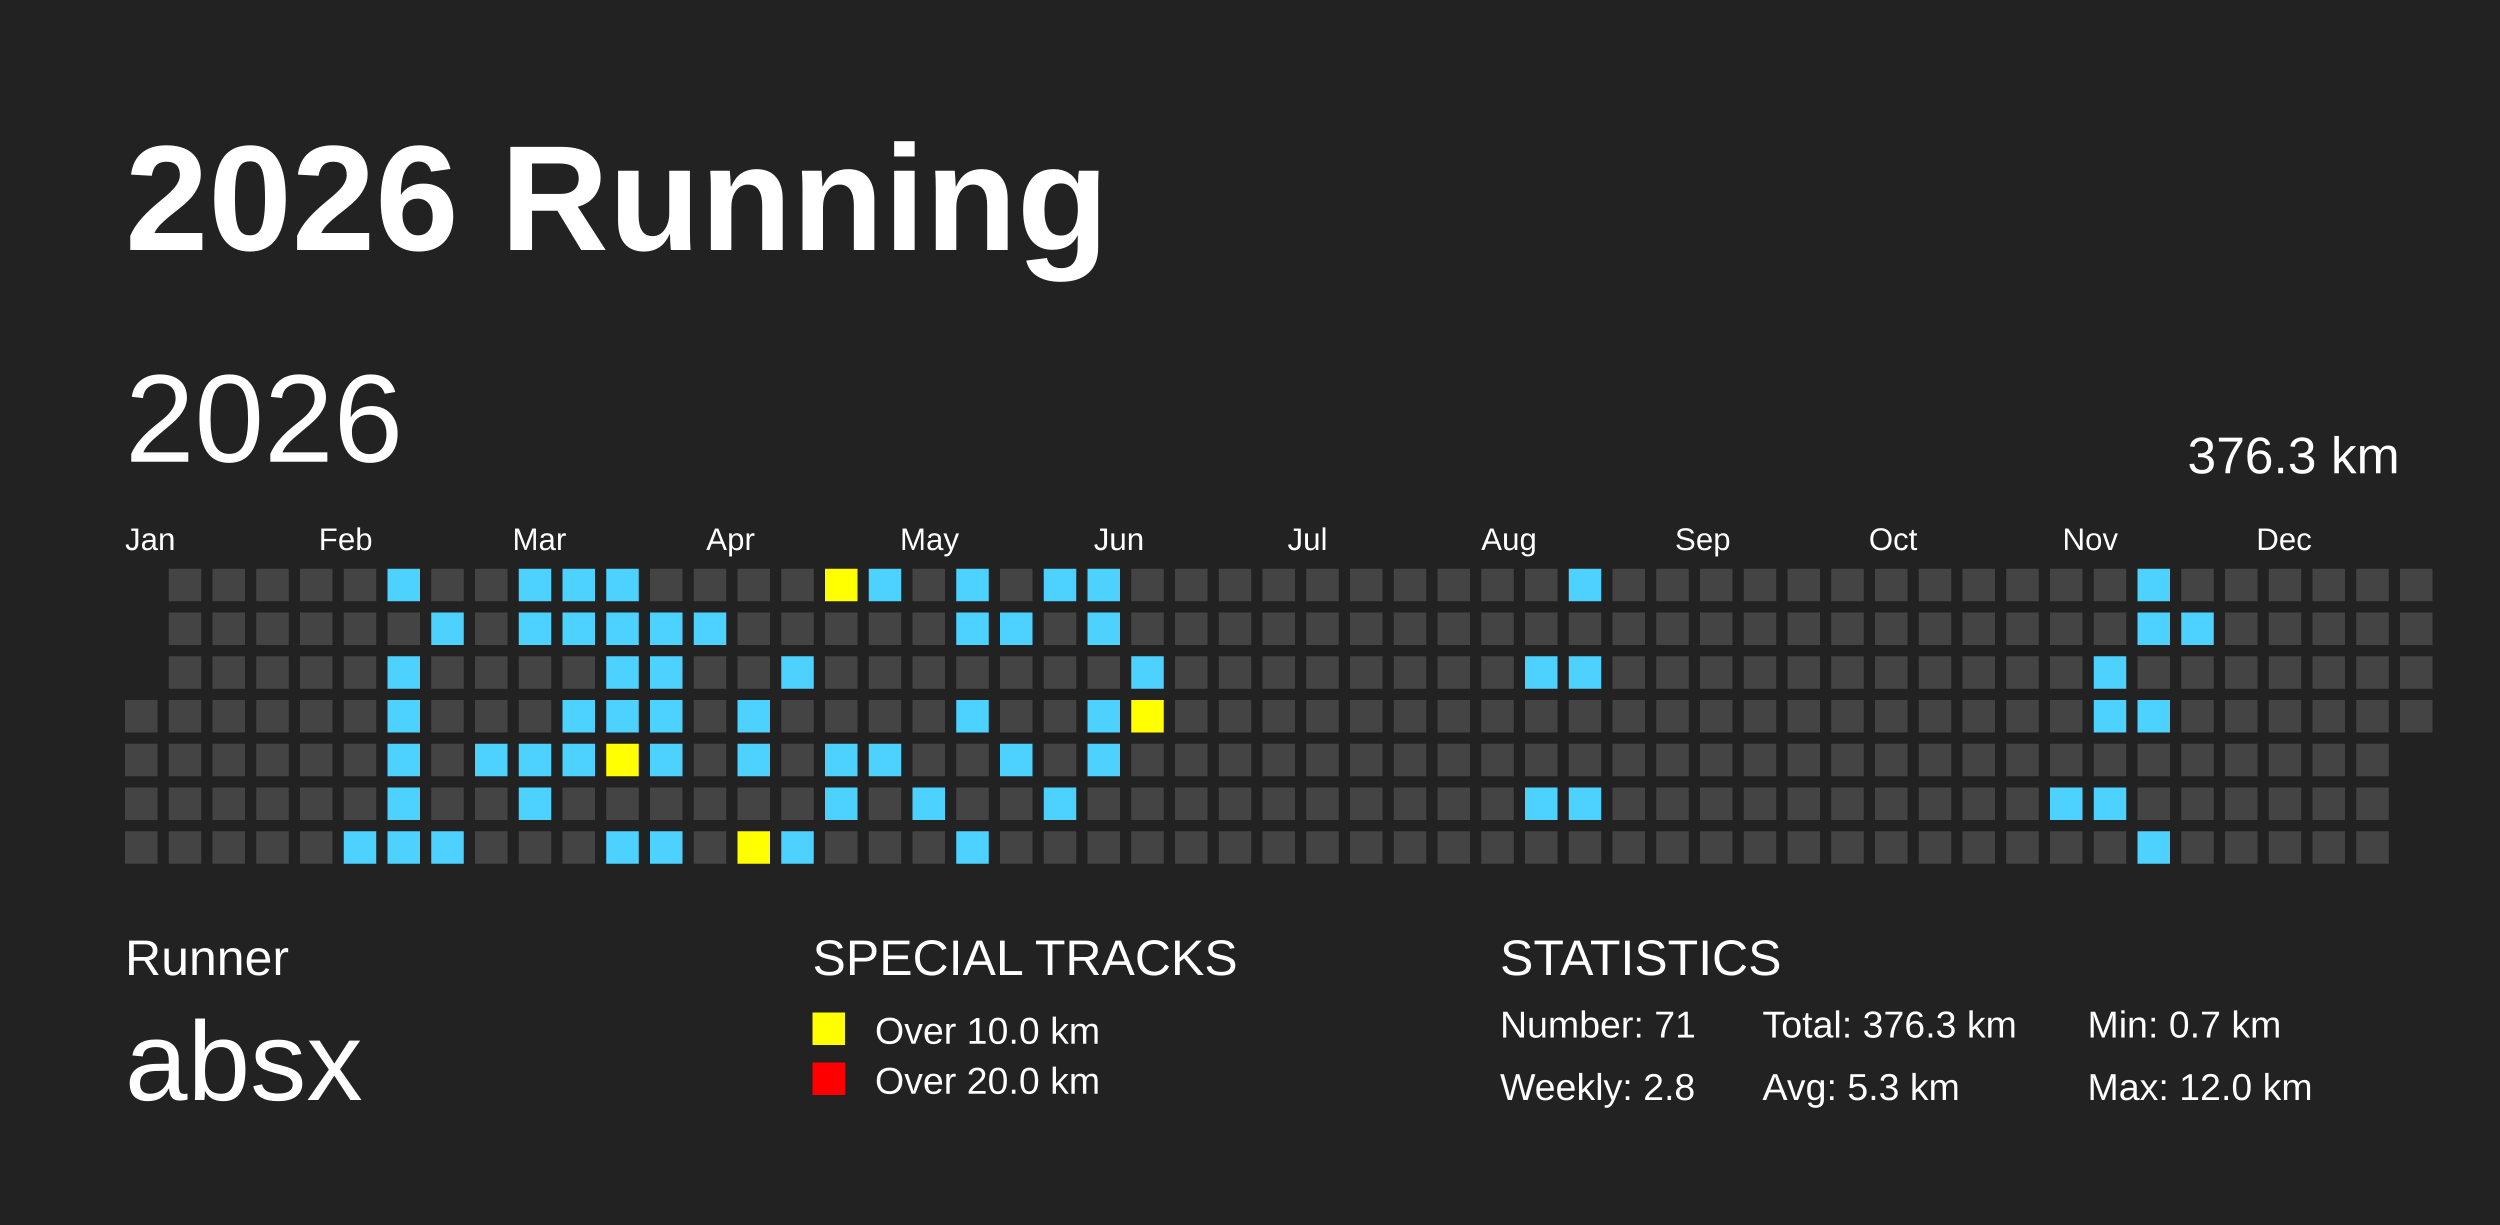
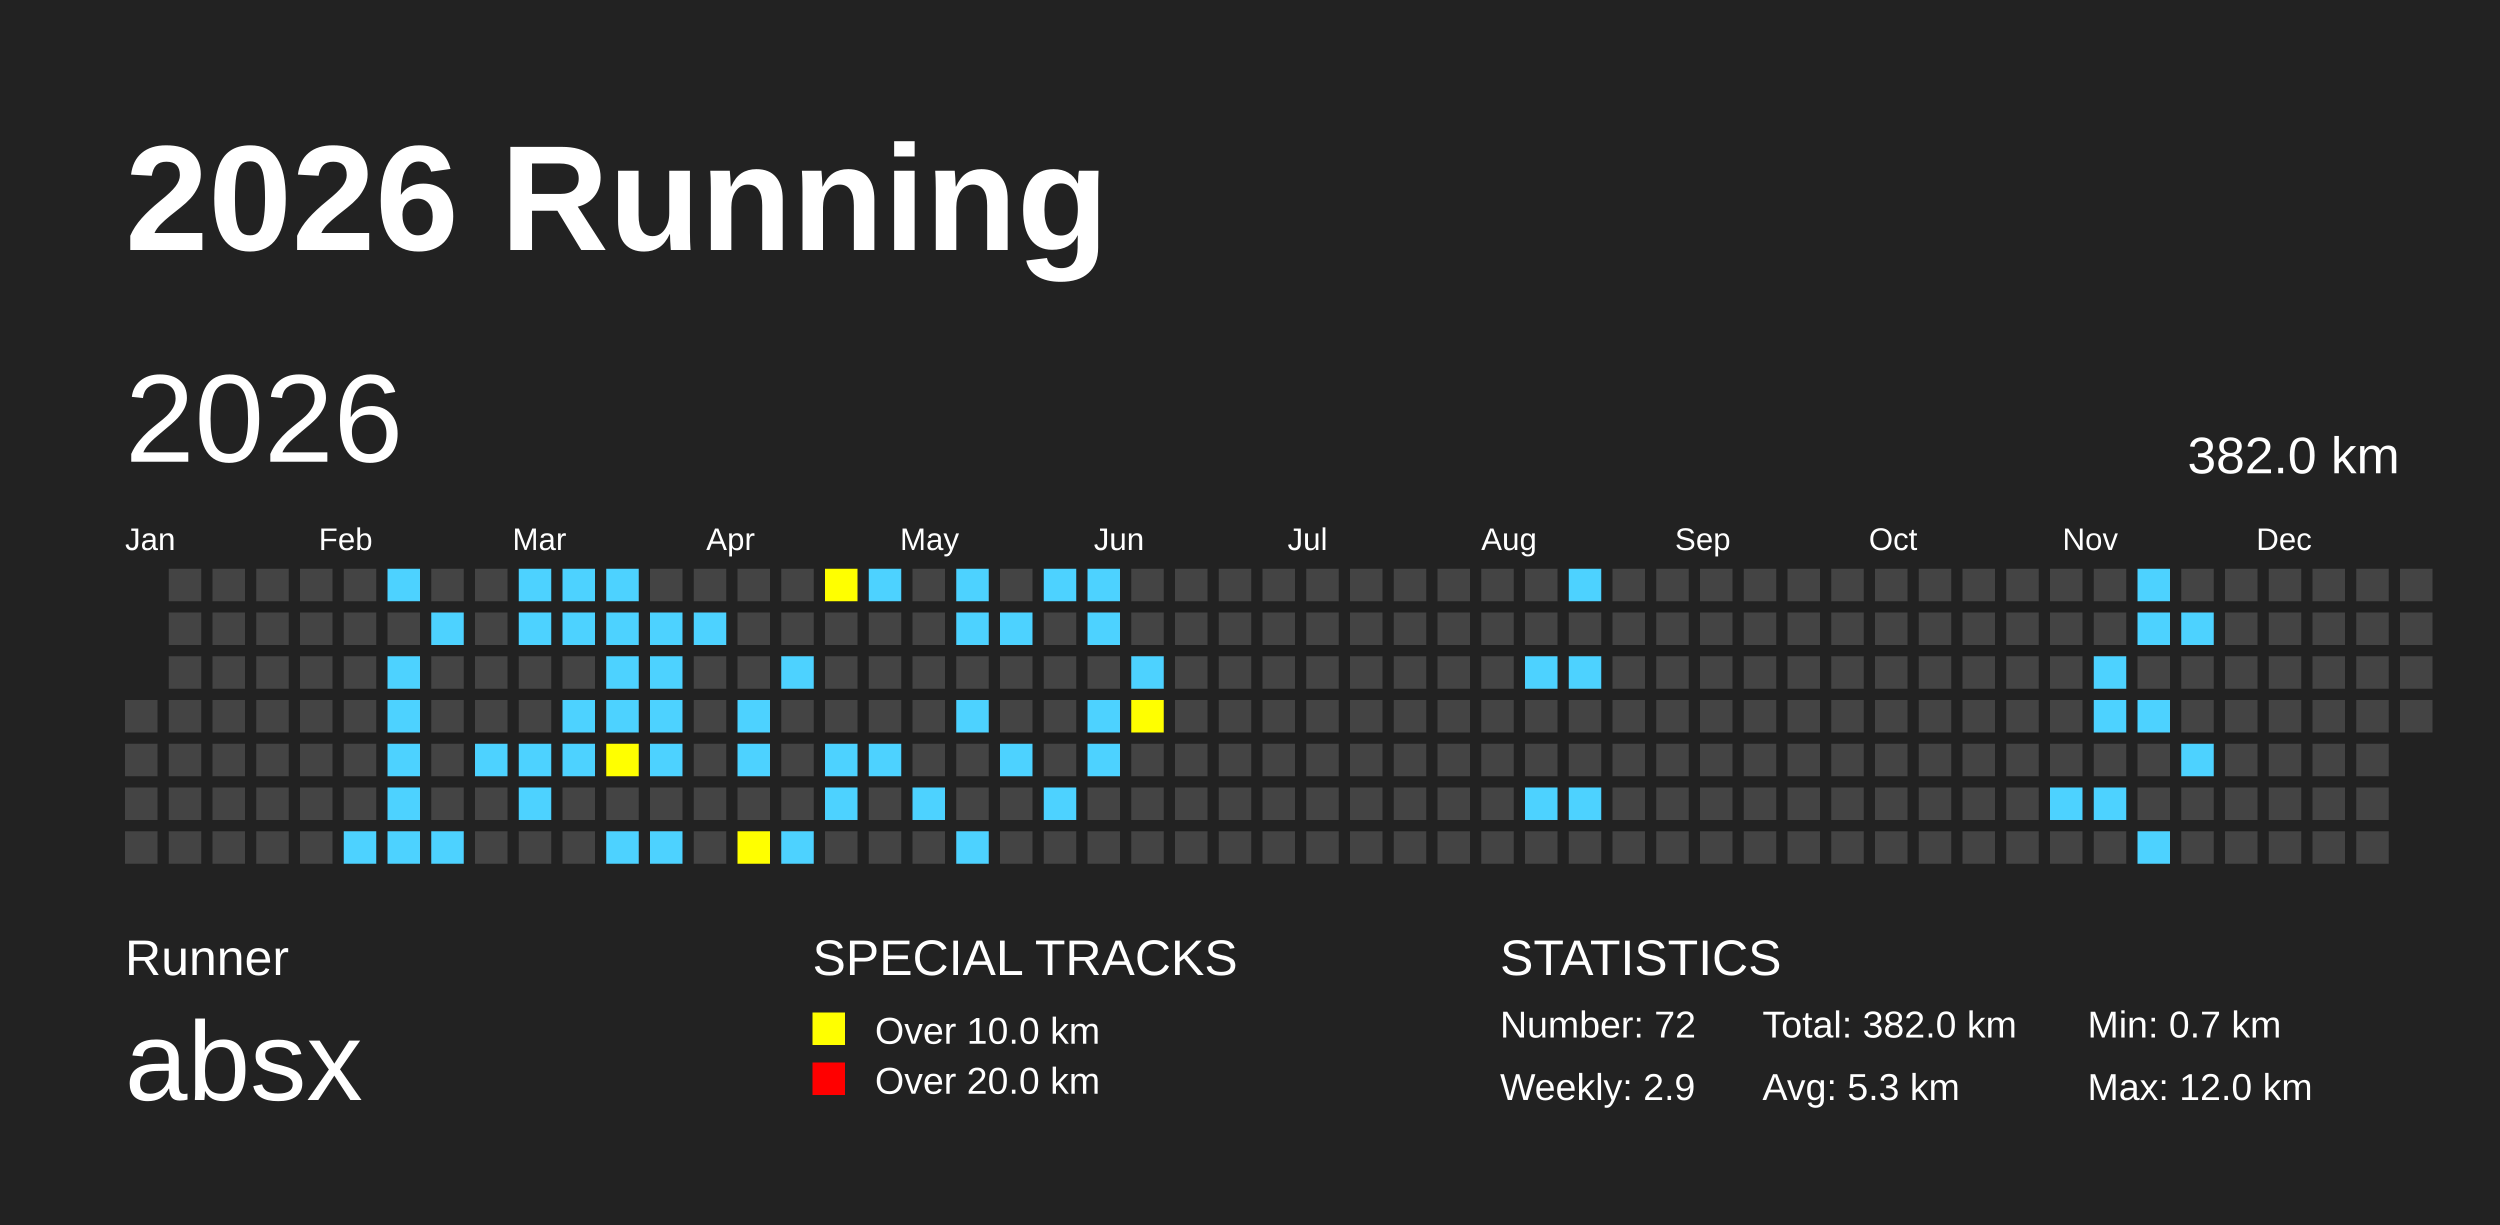
<svg xmlns="http://www.w3.org/2000/svg" baseProfile="full" height="98mm" version="1.1" viewBox="0,0,200,98" width="200mm">
  <defs />
  <rect fill="#222222" height="98" width="200" x="0" y="0" />
  <text fill="#FFFFFF" style="font-size:12px; font-family:Arial; font-weight:bold;" x="10" y="20">2026 Running</text>
  <text fill="#FFFFFF" style="font-size:4px; font-family:Arial" x="10" y="78">Runner</text>
  <text fill="#FFFFFF" style="font-size:9px; font-family:Arial" x="10" y="88">absx</text>
  <text fill="#FFFFFF" style="font-size:4px; font-family:Arial" x="65" y="78">SPECIAL TRACKS</text>
  <rect fill="yellow" height="2.6" width="2.6" x="65" y="81" />
  <text fill="#FFFFFF" style="font-size:3px; font-family:Arial" x="70" y="83.5">Over 10.0 km</text>
  <rect fill="red" height="2.6" width="2.6" x="65" y="85" />
  <text fill="#FFFFFF" style="font-size:3px; font-family:Arial" x="70" y="87.5">Over 20.0 km</text>
  <text fill="#FFFFFF" style="font-size:4px; font-family:Arial" x="120" y="78">STATISTICS</text>
-   <text fill="#FFFFFF" style="font-size:3px; font-family:Arial" x="120" y="83">Number: 71</text>
-   <text fill="#FFFFFF" style="font-size:3px; font-family:Arial" x="120" y="88">Weekly: 2.8</text>
-   <text fill="#FFFFFF" style="font-size:3px; font-family:Arial" x="141" y="83">Total: 376.3 km</text>
+   <text fill="#FFFFFF" style="font-size:3px; font-family:Arial" x="120" y="83">Number: 72</text>
+   <text fill="#FFFFFF" style="font-size:3px; font-family:Arial" x="120" y="88">Weekly: 2.9</text>
+   <text fill="#FFFFFF" style="font-size:3px; font-family:Arial" x="141" y="83">Total: 382.0 km</text>
  <text fill="#FFFFFF" style="font-size:3px; font-family:Arial" x="141" y="88">Avg: 5.3 km</text>
  <text fill="#FFFFFF" style="font-size:3px; font-family:Arial" x="167" y="83">Min: 0.7 km</text>
  <text fill="#FFFFFF" style="font-size:3px; font-family:Arial" x="167" y="88">Max: 12.0 km</text>
  <text dominant-baseline="hanging" fill="#FFFFFF" style="font-size:10.0px; font-family:Arial;" x="10" y="30">2026</text>
-   <text dominant-baseline="hanging" fill="#FFFFFF" style="font-size:4.125px; font-family:Arial;" x="175" y="35">376.3 km</text>
+   <text dominant-baseline="hanging" fill="#FFFFFF" style="font-size:4.125px; font-family:Arial;" x="175" y="35">382.0 km</text>
  <text fill="#FFFFFF" style="font-size:2.5px; font-family:Arial" x="10.0" y="44">Jan</text>
  <text fill="#FFFFFF" style="font-size:2.5px; font-family:Arial" x="25.5" y="44">Feb</text>
  <text fill="#FFFFFF" style="font-size:2.5px; font-family:Arial" x="41.0" y="44">Mar</text>
  <text fill="#FFFFFF" style="font-size:2.5px; font-family:Arial" x="56.5" y="44">Apr</text>
  <text fill="#FFFFFF" style="font-size:2.5px; font-family:Arial" x="72.0" y="44">May</text>
  <text fill="#FFFFFF" style="font-size:2.5px; font-family:Arial" x="87.5" y="44">Jun</text>
  <text fill="#FFFFFF" style="font-size:2.5px; font-family:Arial" x="103.0" y="44">Jul</text>
  <text fill="#FFFFFF" style="font-size:2.5px; font-family:Arial" x="118.5" y="44">Aug</text>
  <text fill="#FFFFFF" style="font-size:2.5px; font-family:Arial" x="134.0" y="44">Sep</text>
  <text fill="#FFFFFF" style="font-size:2.5px; font-family:Arial" x="149.5" y="44">Oct</text>
  <text fill="#FFFFFF" style="font-size:2.5px; font-family:Arial" x="165.0" y="44">Nov</text>
  <text fill="#FFFFFF" style="font-size:2.5px; font-family:Arial" x="180.5" y="44">Dec</text>
  <rect fill="#444444" height="2.6" width="2.6" x="10.0" y="56.0" />
  <rect fill="#444444" height="2.6" width="2.6" x="10.0" y="59.5" />
  <rect fill="#444444" height="2.6" width="2.6" x="10.0" y="63.0" />
  <rect fill="#444444" height="2.6" width="2.6" x="10.0" y="66.5" />
  <rect fill="#444444" height="2.6" width="2.6" x="13.5" y="45.5" />
  <rect fill="#444444" height="2.6" width="2.6" x="13.5" y="49.0" />
  <rect fill="#444444" height="2.6" width="2.6" x="13.5" y="52.5" />
  <rect fill="#444444" height="2.6" width="2.6" x="13.5" y="56.0" />
  <rect fill="#444444" height="2.6" width="2.6" x="13.5" y="59.5" />
  <rect fill="#444444" height="2.6" width="2.6" x="13.5" y="63.0" />
  <rect fill="#444444" height="2.6" width="2.6" x="13.5" y="66.5" />
  <rect fill="#444444" height="2.6" width="2.6" x="17.0" y="45.5" />
  <rect fill="#444444" height="2.6" width="2.6" x="17.0" y="49.0" />
  <rect fill="#444444" height="2.6" width="2.6" x="17.0" y="52.5" />
  <rect fill="#444444" height="2.6" width="2.6" x="17.0" y="56.0" />
  <rect fill="#444444" height="2.6" width="2.6" x="17.0" y="59.5" />
  <rect fill="#444444" height="2.6" width="2.6" x="17.0" y="63.0" />
  <rect fill="#444444" height="2.6" width="2.6" x="17.0" y="66.5" />
  <rect fill="#444444" height="2.6" width="2.6" x="20.5" y="45.5" />
  <rect fill="#444444" height="2.6" width="2.6" x="20.5" y="49.0" />
  <rect fill="#444444" height="2.6" width="2.6" x="20.5" y="52.5" />
  <rect fill="#444444" height="2.6" width="2.6" x="20.5" y="56.0" />
  <rect fill="#444444" height="2.6" width="2.6" x="20.5" y="59.5" />
  <rect fill="#444444" height="2.6" width="2.6" x="20.5" y="63.0" />
  <rect fill="#444444" height="2.6" width="2.6" x="20.5" y="66.5" />
  <rect fill="#444444" height="2.6" width="2.6" x="24.0" y="45.5" />
  <rect fill="#444444" height="2.6" width="2.6" x="24.0" y="49.0" />
  <rect fill="#444444" height="2.6" width="2.6" x="24.0" y="52.5" />
  <rect fill="#444444" height="2.6" width="2.6" x="24.0" y="56.0" />
  <rect fill="#444444" height="2.6" width="2.6" x="24.0" y="59.5" />
  <rect fill="#444444" height="2.6" width="2.6" x="24.0" y="63.0" />
  <rect fill="#444444" height="2.6" width="2.6" x="24.0" y="66.5" />
  <rect fill="#444444" height="2.6" width="2.6" x="27.5" y="45.5" />
  <rect fill="#444444" height="2.6" width="2.6" x="27.5" y="49.0" />
  <rect fill="#444444" height="2.6" width="2.6" x="27.5" y="52.5" />
  <rect fill="#444444" height="2.6" width="2.6" x="27.5" y="56.0" />
  <rect fill="#444444" height="2.6" width="2.6" x="27.5" y="59.5" />
  <rect fill="#444444" height="2.6" width="2.6" x="27.5" y="63.0" />
  <rect fill="#4DD2FF" height="2.6" width="2.6" x="27.5" y="66.5" />
  <rect fill="#4DD2FF" height="2.6" width="2.6" x="31.0" y="45.5" />
  <rect fill="#444444" height="2.6" width="2.6" x="31.0" y="49.0" />
  <rect fill="#4DD2FF" height="2.6" width="2.6" x="31.0" y="52.5" />
  <rect fill="#4DD2FF" height="2.6" width="2.6" x="31.0" y="56.0" />
  <rect fill="#4DD2FF" height="2.6" width="2.6" x="31.0" y="59.5" />
  <rect fill="#4DD2FF" height="2.6" width="2.6" x="31.0" y="63.0" />
  <rect fill="#4DD2FF" height="2.6" width="2.6" x="31.0" y="66.5" />
  <rect fill="#444444" height="2.6" width="2.6" x="34.5" y="45.5" />
  <rect fill="#4DD2FF" height="2.6" width="2.6" x="34.5" y="49.0" />
  <rect fill="#444444" height="2.6" width="2.6" x="34.5" y="52.5" />
  <rect fill="#444444" height="2.6" width="2.6" x="34.5" y="56.0" />
  <rect fill="#444444" height="2.6" width="2.6" x="34.5" y="59.5" />
  <rect fill="#444444" height="2.6" width="2.6" x="34.5" y="63.0" />
  <rect fill="#4DD2FF" height="2.6" width="2.6" x="34.5" y="66.5" />
  <rect fill="#444444" height="2.6" width="2.6" x="38.0" y="45.5" />
  <rect fill="#444444" height="2.6" width="2.6" x="38.0" y="49.0" />
  <rect fill="#444444" height="2.6" width="2.6" x="38.0" y="52.5" />
  <rect fill="#444444" height="2.6" width="2.6" x="38.0" y="56.0" />
  <rect fill="#4DD2FF" height="2.6" width="2.6" x="38.0" y="59.5" />
  <rect fill="#444444" height="2.6" width="2.6" x="38.0" y="63.0" />
  <rect fill="#444444" height="2.6" width="2.6" x="38.0" y="66.5" />
  <rect fill="#4DD2FF" height="2.6" width="2.6" x="41.5" y="45.5" />
  <rect fill="#4DD2FF" height="2.6" width="2.6" x="41.5" y="49.0" />
  <rect fill="#444444" height="2.6" width="2.6" x="41.5" y="52.5" />
  <rect fill="#444444" height="2.6" width="2.6" x="41.5" y="56.0" />
  <rect fill="#4DD2FF" height="2.6" width="2.6" x="41.5" y="59.5" />
  <rect fill="#4DD2FF" height="2.6" width="2.6" x="41.5" y="63.0" />
  <rect fill="#444444" height="2.6" width="2.6" x="41.5" y="66.5" />
  <rect fill="#4DD2FF" height="2.6" width="2.6" x="45.0" y="45.5" />
  <rect fill="#4DD2FF" height="2.6" width="2.6" x="45.0" y="49.0" />
  <rect fill="#444444" height="2.6" width="2.6" x="45.0" y="52.5" />
  <rect fill="#4DD2FF" height="2.6" width="2.6" x="45.0" y="56.0" />
  <rect fill="#4DD2FF" height="2.6" width="2.6" x="45.0" y="59.5" />
  <rect fill="#444444" height="2.6" width="2.6" x="45.0" y="63.0" />
  <rect fill="#444444" height="2.6" width="2.6" x="45.0" y="66.5" />
  <rect fill="#4DD2FF" height="2.6" width="2.6" x="48.5" y="45.5" />
  <rect fill="#4DD2FF" height="2.6" width="2.6" x="48.5" y="49.0" />
  <rect fill="#4DD2FF" height="2.6" width="2.6" x="48.5" y="52.5" />
  <rect fill="#4DD2FF" height="2.6" width="2.6" x="48.5" y="56.0" />
  <rect fill="yellow" height="2.6" width="2.6" x="48.5" y="59.5" />
  <rect fill="#444444" height="2.6" width="2.6" x="48.5" y="63.0" />
  <rect fill="#4DD2FF" height="2.6" width="2.6" x="48.5" y="66.5" />
  <rect fill="#444444" height="2.6" width="2.6" x="52.0" y="45.5" />
  <rect fill="#4DD2FF" height="2.6" width="2.6" x="52.0" y="49.0" />
  <rect fill="#4DD2FF" height="2.6" width="2.6" x="52.0" y="52.5" />
  <rect fill="#4DD2FF" height="2.6" width="2.6" x="52.0" y="56.0" />
  <rect fill="#4DD2FF" height="2.6" width="2.6" x="52.0" y="59.5" />
  <rect fill="#444444" height="2.6" width="2.6" x="52.0" y="63.0" />
  <rect fill="#4DD2FF" height="2.6" width="2.6" x="52.0" y="66.5" />
  <rect fill="#444444" height="2.6" width="2.6" x="55.5" y="45.5" />
  <rect fill="#4DD2FF" height="2.6" width="2.6" x="55.5" y="49.0" />
  <rect fill="#444444" height="2.6" width="2.6" x="55.5" y="52.5" />
  <rect fill="#444444" height="2.6" width="2.6" x="55.5" y="56.0" />
  <rect fill="#444444" height="2.6" width="2.6" x="55.5" y="59.5" />
  <rect fill="#444444" height="2.6" width="2.6" x="55.5" y="63.0" />
  <rect fill="#444444" height="2.6" width="2.6" x="55.5" y="66.5" />
  <rect fill="#444444" height="2.6" width="2.6" x="59.0" y="45.5" />
  <rect fill="#444444" height="2.6" width="2.6" x="59.0" y="49.0" />
  <rect fill="#444444" height="2.6" width="2.6" x="59.0" y="52.5" />
  <rect fill="#4DD2FF" height="2.6" width="2.6" x="59.0" y="56.0" />
  <rect fill="#4DD2FF" height="2.6" width="2.6" x="59.0" y="59.5" />
  <rect fill="#444444" height="2.6" width="2.6" x="59.0" y="63.0" />
  <rect fill="yellow" height="2.6" width="2.6" x="59.0" y="66.5" />
  <rect fill="#444444" height="2.6" width="2.6" x="62.5" y="45.5" />
  <rect fill="#444444" height="2.6" width="2.6" x="62.5" y="49.0" />
  <rect fill="#4DD2FF" height="2.6" width="2.6" x="62.5" y="52.5" />
  <rect fill="#444444" height="2.6" width="2.6" x="62.5" y="56.0" />
  <rect fill="#444444" height="2.6" width="2.6" x="62.5" y="59.5" />
  <rect fill="#444444" height="2.6" width="2.6" x="62.5" y="63.0" />
  <rect fill="#4DD2FF" height="2.6" width="2.6" x="62.5" y="66.5" />
  <rect fill="yellow" height="2.6" width="2.6" x="66.0" y="45.5" />
  <rect fill="#444444" height="2.6" width="2.6" x="66.0" y="49.0" />
  <rect fill="#444444" height="2.6" width="2.6" x="66.0" y="52.5" />
  <rect fill="#444444" height="2.6" width="2.6" x="66.0" y="56.0" />
  <rect fill="#4DD2FF" height="2.6" width="2.6" x="66.0" y="59.5" />
  <rect fill="#4DD2FF" height="2.6" width="2.6" x="66.0" y="63.0" />
  <rect fill="#444444" height="2.6" width="2.6" x="66.0" y="66.5" />
  <rect fill="#4DD2FF" height="2.6" width="2.6" x="69.5" y="45.5" />
  <rect fill="#444444" height="2.6" width="2.6" x="69.5" y="49.0" />
  <rect fill="#444444" height="2.6" width="2.6" x="69.5" y="52.5" />
  <rect fill="#444444" height="2.6" width="2.6" x="69.5" y="56.0" />
  <rect fill="#4DD2FF" height="2.6" width="2.6" x="69.5" y="59.5" />
  <rect fill="#444444" height="2.6" width="2.6" x="69.5" y="63.0" />
  <rect fill="#444444" height="2.6" width="2.6" x="69.5" y="66.5" />
  <rect fill="#444444" height="2.6" width="2.6" x="73.0" y="45.5" />
  <rect fill="#444444" height="2.6" width="2.6" x="73.0" y="49.0" />
  <rect fill="#444444" height="2.6" width="2.6" x="73.0" y="52.5" />
  <rect fill="#444444" height="2.6" width="2.6" x="73.0" y="56.0" />
  <rect fill="#444444" height="2.6" width="2.6" x="73.0" y="59.5" />
  <rect fill="#4DD2FF" height="2.6" width="2.6" x="73.0" y="63.0" />
  <rect fill="#444444" height="2.6" width="2.6" x="73.0" y="66.5" />
  <rect fill="#4DD2FF" height="2.6" width="2.6" x="76.5" y="45.5" />
  <rect fill="#4DD2FF" height="2.6" width="2.6" x="76.5" y="49.0" />
  <rect fill="#444444" height="2.6" width="2.6" x="76.5" y="52.5" />
  <rect fill="#4DD2FF" height="2.6" width="2.6" x="76.5" y="56.0" />
  <rect fill="#444444" height="2.6" width="2.6" x="76.5" y="59.5" />
  <rect fill="#444444" height="2.6" width="2.6" x="76.5" y="63.0" />
  <rect fill="#4DD2FF" height="2.6" width="2.6" x="76.5" y="66.5" />
  <rect fill="#444444" height="2.6" width="2.6" x="80.0" y="45.5" />
  <rect fill="#4DD2FF" height="2.6" width="2.6" x="80.0" y="49.0" />
  <rect fill="#444444" height="2.6" width="2.6" x="80.0" y="52.5" />
  <rect fill="#444444" height="2.6" width="2.6" x="80.0" y="56.0" />
  <rect fill="#4DD2FF" height="2.6" width="2.6" x="80.0" y="59.5" />
  <rect fill="#444444" height="2.6" width="2.6" x="80.0" y="63.0" />
  <rect fill="#444444" height="2.6" width="2.6" x="80.0" y="66.5" />
  <rect fill="#4DD2FF" height="2.6" width="2.6" x="83.5" y="45.5" />
  <rect fill="#444444" height="2.6" width="2.6" x="83.5" y="49.0" />
  <rect fill="#444444" height="2.6" width="2.6" x="83.5" y="52.5" />
  <rect fill="#444444" height="2.6" width="2.6" x="83.5" y="56.0" />
  <rect fill="#444444" height="2.6" width="2.6" x="83.5" y="59.5" />
  <rect fill="#4DD2FF" height="2.6" width="2.6" x="83.5" y="63.0" />
  <rect fill="#444444" height="2.6" width="2.6" x="83.5" y="66.5" />
  <rect fill="#4DD2FF" height="2.6" width="2.6" x="87.0" y="45.5" />
  <rect fill="#4DD2FF" height="2.6" width="2.6" x="87.0" y="49.0" />
  <rect fill="#444444" height="2.6" width="2.6" x="87.0" y="52.5" />
  <rect fill="#4DD2FF" height="2.6" width="2.6" x="87.0" y="56.0" />
  <rect fill="#4DD2FF" height="2.6" width="2.6" x="87.0" y="59.5" />
  <rect fill="#444444" height="2.6" width="2.6" x="87.0" y="63.0" />
  <rect fill="#444444" height="2.6" width="2.6" x="87.0" y="66.5" />
  <rect fill="#444444" height="2.6" width="2.6" x="90.5" y="45.5" />
  <rect fill="#444444" height="2.6" width="2.6" x="90.5" y="49.0" />
  <rect fill="#4DD2FF" height="2.6" width="2.6" x="90.5" y="52.5" />
  <rect fill="yellow" height="2.6" width="2.6" x="90.5" y="56.0" />
  <rect fill="#444444" height="2.6" width="2.6" x="90.5" y="59.5" />
  <rect fill="#444444" height="2.6" width="2.6" x="90.5" y="63.0" />
  <rect fill="#444444" height="2.6" width="2.6" x="90.5" y="66.5" />
  <rect fill="#444444" height="2.6" width="2.6" x="94.0" y="45.5" />
  <rect fill="#444444" height="2.6" width="2.6" x="94.0" y="49.0" />
  <rect fill="#444444" height="2.6" width="2.6" x="94.0" y="52.5" />
  <rect fill="#444444" height="2.6" width="2.6" x="94.0" y="56.0" />
  <rect fill="#444444" height="2.6" width="2.6" x="94.0" y="59.5" />
  <rect fill="#444444" height="2.6" width="2.6" x="94.0" y="63.0" />
  <rect fill="#444444" height="2.6" width="2.6" x="94.0" y="66.5" />
  <rect fill="#444444" height="2.6" width="2.6" x="97.5" y="45.5" />
  <rect fill="#444444" height="2.6" width="2.6" x="97.5" y="49.0" />
  <rect fill="#444444" height="2.6" width="2.6" x="97.5" y="52.5" />
  <rect fill="#444444" height="2.6" width="2.6" x="97.5" y="56.0" />
  <rect fill="#444444" height="2.6" width="2.6" x="97.5" y="59.5" />
  <rect fill="#444444" height="2.6" width="2.6" x="97.5" y="63.0" />
  <rect fill="#444444" height="2.6" width="2.6" x="97.5" y="66.5" />
  <rect fill="#444444" height="2.6" width="2.6" x="101.0" y="45.5" />
  <rect fill="#444444" height="2.6" width="2.6" x="101.0" y="49.0" />
  <rect fill="#444444" height="2.6" width="2.6" x="101.0" y="52.5" />
  <rect fill="#444444" height="2.6" width="2.6" x="101.0" y="56.0" />
  <rect fill="#444444" height="2.6" width="2.6" x="101.0" y="59.5" />
  <rect fill="#444444" height="2.6" width="2.6" x="101.0" y="63.0" />
  <rect fill="#444444" height="2.6" width="2.6" x="101.0" y="66.5" />
  <rect fill="#444444" height="2.6" width="2.6" x="104.5" y="45.5" />
  <rect fill="#444444" height="2.6" width="2.6" x="104.5" y="49.0" />
  <rect fill="#444444" height="2.6" width="2.6" x="104.5" y="52.5" />
  <rect fill="#444444" height="2.6" width="2.6" x="104.5" y="56.0" />
  <rect fill="#444444" height="2.6" width="2.6" x="104.5" y="59.5" />
  <rect fill="#444444" height="2.6" width="2.6" x="104.5" y="63.0" />
  <rect fill="#444444" height="2.6" width="2.6" x="104.5" y="66.5" />
  <rect fill="#444444" height="2.6" width="2.6" x="108.0" y="45.5" />
  <rect fill="#444444" height="2.6" width="2.6" x="108.0" y="49.0" />
  <rect fill="#444444" height="2.6" width="2.6" x="108.0" y="52.5" />
  <rect fill="#444444" height="2.6" width="2.6" x="108.0" y="56.0" />
  <rect fill="#444444" height="2.6" width="2.6" x="108.0" y="59.5" />
  <rect fill="#444444" height="2.6" width="2.6" x="108.0" y="63.0" />
  <rect fill="#444444" height="2.6" width="2.6" x="108.0" y="66.5" />
  <rect fill="#444444" height="2.6" width="2.6" x="111.5" y="45.5" />
  <rect fill="#444444" height="2.6" width="2.6" x="111.5" y="49.0" />
  <rect fill="#444444" height="2.6" width="2.6" x="111.5" y="52.5" />
  <rect fill="#444444" height="2.6" width="2.6" x="111.5" y="56.0" />
  <rect fill="#444444" height="2.6" width="2.6" x="111.5" y="59.5" />
  <rect fill="#444444" height="2.6" width="2.6" x="111.5" y="63.0" />
  <rect fill="#444444" height="2.6" width="2.6" x="111.5" y="66.5" />
  <rect fill="#444444" height="2.6" width="2.6" x="115.0" y="45.5" />
  <rect fill="#444444" height="2.6" width="2.6" x="115.0" y="49.0" />
  <rect fill="#444444" height="2.6" width="2.6" x="115.0" y="52.5" />
  <rect fill="#444444" height="2.6" width="2.6" x="115.0" y="56.0" />
  <rect fill="#444444" height="2.6" width="2.6" x="115.0" y="59.5" />
  <rect fill="#444444" height="2.6" width="2.6" x="115.0" y="63.0" />
  <rect fill="#444444" height="2.6" width="2.6" x="115.0" y="66.5" />
  <rect fill="#444444" height="2.6" width="2.6" x="118.5" y="45.5" />
  <rect fill="#444444" height="2.6" width="2.6" x="118.5" y="49.0" />
  <rect fill="#444444" height="2.6" width="2.6" x="118.5" y="52.5" />
  <rect fill="#444444" height="2.6" width="2.6" x="118.5" y="56.0" />
  <rect fill="#444444" height="2.6" width="2.6" x="118.5" y="59.5" />
  <rect fill="#444444" height="2.6" width="2.6" x="118.5" y="63.0" />
  <rect fill="#444444" height="2.6" width="2.6" x="118.5" y="66.5" />
  <rect fill="#444444" height="2.6" width="2.6" x="122.0" y="45.5" />
  <rect fill="#444444" height="2.6" width="2.6" x="122.0" y="49.0" />
  <rect fill="#4DD2FF" height="2.6" width="2.6" x="122.0" y="52.5" />
  <rect fill="#444444" height="2.6" width="2.6" x="122.0" y="56.0" />
  <rect fill="#444444" height="2.6" width="2.6" x="122.0" y="59.5" />
  <rect fill="#4DD2FF" height="2.6" width="2.6" x="122.0" y="63.0" />
  <rect fill="#444444" height="2.6" width="2.6" x="122.0" y="66.5" />
  <rect fill="#4DD2FF" height="2.6" width="2.6" x="125.5" y="45.5" />
  <rect fill="#444444" height="2.6" width="2.6" x="125.5" y="49.0" />
  <rect fill="#4DD2FF" height="2.6" width="2.6" x="125.5" y="52.5" />
  <rect fill="#444444" height="2.6" width="2.6" x="125.5" y="56.0" />
  <rect fill="#444444" height="2.6" width="2.6" x="125.5" y="59.5" />
  <rect fill="#4DD2FF" height="2.6" width="2.6" x="125.5" y="63.0" />
  <rect fill="#444444" height="2.6" width="2.6" x="125.5" y="66.5" />
  <rect fill="#444444" height="2.6" width="2.6" x="129.0" y="45.5" />
  <rect fill="#444444" height="2.6" width="2.6" x="129.0" y="49.0" />
  <rect fill="#444444" height="2.6" width="2.6" x="129.0" y="52.5" />
  <rect fill="#444444" height="2.6" width="2.6" x="129.0" y="56.0" />
  <rect fill="#444444" height="2.6" width="2.6" x="129.0" y="59.5" />
  <rect fill="#444444" height="2.6" width="2.6" x="129.0" y="63.0" />
  <rect fill="#444444" height="2.6" width="2.6" x="129.0" y="66.5" />
  <rect fill="#444444" height="2.6" width="2.6" x="132.5" y="45.5" />
  <rect fill="#444444" height="2.6" width="2.6" x="132.5" y="49.0" />
  <rect fill="#444444" height="2.6" width="2.6" x="132.5" y="52.5" />
  <rect fill="#444444" height="2.6" width="2.6" x="132.5" y="56.0" />
  <rect fill="#444444" height="2.6" width="2.6" x="132.5" y="59.5" />
  <rect fill="#444444" height="2.6" width="2.6" x="132.5" y="63.0" />
  <rect fill="#444444" height="2.6" width="2.6" x="132.5" y="66.5" />
  <rect fill="#444444" height="2.6" width="2.6" x="136.0" y="45.5" />
  <rect fill="#444444" height="2.6" width="2.6" x="136.0" y="49.0" />
  <rect fill="#444444" height="2.6" width="2.6" x="136.0" y="52.5" />
  <rect fill="#444444" height="2.6" width="2.6" x="136.0" y="56.0" />
  <rect fill="#444444" height="2.6" width="2.6" x="136.0" y="59.5" />
  <rect fill="#444444" height="2.6" width="2.6" x="136.0" y="63.0" />
  <rect fill="#444444" height="2.6" width="2.6" x="136.0" y="66.5" />
  <rect fill="#444444" height="2.6" width="2.6" x="139.5" y="45.5" />
  <rect fill="#444444" height="2.6" width="2.6" x="139.5" y="49.0" />
  <rect fill="#444444" height="2.6" width="2.6" x="139.5" y="52.5" />
  <rect fill="#444444" height="2.6" width="2.6" x="139.5" y="56.0" />
  <rect fill="#444444" height="2.6" width="2.6" x="139.5" y="59.5" />
  <rect fill="#444444" height="2.6" width="2.6" x="139.5" y="63.0" />
  <rect fill="#444444" height="2.6" width="2.6" x="139.5" y="66.5" />
  <rect fill="#444444" height="2.6" width="2.6" x="143.0" y="45.5" />
  <rect fill="#444444" height="2.6" width="2.6" x="143.0" y="49.0" />
  <rect fill="#444444" height="2.6" width="2.6" x="143.0" y="52.5" />
  <rect fill="#444444" height="2.6" width="2.6" x="143.0" y="56.0" />
  <rect fill="#444444" height="2.6" width="2.6" x="143.0" y="59.5" />
  <rect fill="#444444" height="2.6" width="2.6" x="143.0" y="63.0" />
  <rect fill="#444444" height="2.6" width="2.6" x="143.0" y="66.5" />
  <rect fill="#444444" height="2.6" width="2.6" x="146.5" y="45.5" />
  <rect fill="#444444" height="2.6" width="2.6" x="146.5" y="49.0" />
  <rect fill="#444444" height="2.6" width="2.6" x="146.5" y="52.5" />
  <rect fill="#444444" height="2.6" width="2.6" x="146.5" y="56.0" />
  <rect fill="#444444" height="2.6" width="2.6" x="146.5" y="59.5" />
  <rect fill="#444444" height="2.6" width="2.6" x="146.5" y="63.0" />
  <rect fill="#444444" height="2.6" width="2.6" x="146.5" y="66.5" />
  <rect fill="#444444" height="2.6" width="2.6" x="150.0" y="45.5" />
  <rect fill="#444444" height="2.6" width="2.6" x="150.0" y="49.0" />
  <rect fill="#444444" height="2.6" width="2.6" x="150.0" y="52.5" />
  <rect fill="#444444" height="2.6" width="2.6" x="150.0" y="56.0" />
  <rect fill="#444444" height="2.6" width="2.6" x="150.0" y="59.5" />
  <rect fill="#444444" height="2.6" width="2.6" x="150.0" y="63.0" />
  <rect fill="#444444" height="2.6" width="2.6" x="150.0" y="66.5" />
  <rect fill="#444444" height="2.6" width="2.6" x="153.5" y="45.5" />
  <rect fill="#444444" height="2.6" width="2.6" x="153.5" y="49.0" />
  <rect fill="#444444" height="2.6" width="2.6" x="153.5" y="52.5" />
  <rect fill="#444444" height="2.6" width="2.6" x="153.5" y="56.0" />
  <rect fill="#444444" height="2.6" width="2.6" x="153.5" y="59.5" />
  <rect fill="#444444" height="2.6" width="2.6" x="153.5" y="63.0" />
  <rect fill="#444444" height="2.6" width="2.6" x="153.5" y="66.5" />
  <rect fill="#444444" height="2.6" width="2.6" x="157.0" y="45.5" />
  <rect fill="#444444" height="2.6" width="2.6" x="157.0" y="49.0" />
  <rect fill="#444444" height="2.6" width="2.6" x="157.0" y="52.5" />
  <rect fill="#444444" height="2.6" width="2.6" x="157.0" y="56.0" />
  <rect fill="#444444" height="2.6" width="2.6" x="157.0" y="59.5" />
  <rect fill="#444444" height="2.6" width="2.6" x="157.0" y="63.0" />
  <rect fill="#444444" height="2.6" width="2.6" x="157.0" y="66.5" />
  <rect fill="#444444" height="2.6" width="2.6" x="160.5" y="45.5" />
  <rect fill="#444444" height="2.6" width="2.6" x="160.5" y="49.0" />
  <rect fill="#444444" height="2.6" width="2.6" x="160.5" y="52.5" />
  <rect fill="#444444" height="2.6" width="2.6" x="160.5" y="56.0" />
  <rect fill="#444444" height="2.6" width="2.6" x="160.5" y="59.5" />
  <rect fill="#444444" height="2.6" width="2.6" x="160.5" y="63.0" />
  <rect fill="#444444" height="2.6" width="2.6" x="160.5" y="66.5" />
  <rect fill="#444444" height="2.6" width="2.6" x="164.0" y="45.5" />
  <rect fill="#444444" height="2.6" width="2.6" x="164.0" y="49.0" />
  <rect fill="#444444" height="2.6" width="2.6" x="164.0" y="52.5" />
  <rect fill="#444444" height="2.6" width="2.6" x="164.0" y="56.0" />
  <rect fill="#444444" height="2.6" width="2.6" x="164.0" y="59.5" />
  <rect fill="#4DD2FF" height="2.6" width="2.6" x="164.0" y="63.0" />
  <rect fill="#444444" height="2.6" width="2.6" x="164.0" y="66.5" />
  <rect fill="#444444" height="2.6" width="2.6" x="167.5" y="45.5" />
  <rect fill="#444444" height="2.6" width="2.6" x="167.5" y="49.0" />
  <rect fill="#4DD2FF" height="2.6" width="2.6" x="167.5" y="52.5" />
  <rect fill="#4DD2FF" height="2.6" width="2.6" x="167.5" y="56.0" />
  <rect fill="#444444" height="2.6" width="2.6" x="167.5" y="59.5" />
  <rect fill="#4DD2FF" height="2.6" width="2.6" x="167.5" y="63.0" />
  <rect fill="#444444" height="2.6" width="2.6" x="167.5" y="66.5" />
  <rect fill="#4DD2FF" height="2.6" width="2.6" x="171.0" y="45.5" />
  <rect fill="#4DD2FF" height="2.6" width="2.6" x="171.0" y="49.0" />
  <rect fill="#444444" height="2.6" width="2.6" x="171.0" y="52.5" />
  <rect fill="#4DD2FF" height="2.6" width="2.6" x="171.0" y="56.0" />
  <rect fill="#444444" height="2.6" width="2.6" x="171.0" y="59.5" />
  <rect fill="#444444" height="2.6" width="2.6" x="171.0" y="63.0" />
  <rect fill="#4DD2FF" height="2.6" width="2.6" x="171.0" y="66.5" />
  <rect fill="#444444" height="2.6" width="2.6" x="174.5" y="45.5" />
  <rect fill="#4DD2FF" height="2.6" width="2.6" x="174.5" y="49.0" />
  <rect fill="#444444" height="2.6" width="2.6" x="174.5" y="52.5" />
  <rect fill="#444444" height="2.6" width="2.6" x="174.5" y="56.0" />
-   <rect fill="#444444" height="2.6" width="2.6" x="174.5" y="59.5" />
+   <rect fill="#4DD2FF" height="2.6" width="2.6" x="174.5" y="59.5" />
  <rect fill="#444444" height="2.6" width="2.6" x="174.5" y="63.0" />
  <rect fill="#444444" height="2.6" width="2.6" x="174.5" y="66.5" />
  <rect fill="#444444" height="2.6" width="2.6" x="178.0" y="45.5" />
  <rect fill="#444444" height="2.6" width="2.6" x="178.0" y="49.0" />
  <rect fill="#444444" height="2.6" width="2.6" x="178.0" y="52.5" />
  <rect fill="#444444" height="2.6" width="2.6" x="178.0" y="56.0" />
  <rect fill="#444444" height="2.6" width="2.6" x="178.0" y="59.5" />
  <rect fill="#444444" height="2.6" width="2.6" x="178.0" y="63.0" />
  <rect fill="#444444" height="2.6" width="2.6" x="178.0" y="66.5" />
  <rect fill="#444444" height="2.6" width="2.6" x="181.5" y="45.5" />
  <rect fill="#444444" height="2.6" width="2.6" x="181.5" y="49.0" />
  <rect fill="#444444" height="2.6" width="2.6" x="181.5" y="52.5" />
  <rect fill="#444444" height="2.6" width="2.6" x="181.5" y="56.0" />
  <rect fill="#444444" height="2.6" width="2.6" x="181.5" y="59.5" />
  <rect fill="#444444" height="2.6" width="2.6" x="181.5" y="63.0" />
  <rect fill="#444444" height="2.6" width="2.6" x="181.5" y="66.5" />
  <rect fill="#444444" height="2.6" width="2.6" x="185.0" y="45.5" />
  <rect fill="#444444" height="2.6" width="2.6" x="185.0" y="49.0" />
  <rect fill="#444444" height="2.6" width="2.6" x="185.0" y="52.5" />
  <rect fill="#444444" height="2.6" width="2.6" x="185.0" y="56.0" />
  <rect fill="#444444" height="2.6" width="2.6" x="185.0" y="59.5" />
  <rect fill="#444444" height="2.6" width="2.6" x="185.0" y="63.0" />
  <rect fill="#444444" height="2.6" width="2.6" x="185.0" y="66.5" />
  <rect fill="#444444" height="2.6" width="2.6" x="188.5" y="45.5" />
  <rect fill="#444444" height="2.6" width="2.6" x="188.5" y="49.0" />
  <rect fill="#444444" height="2.6" width="2.6" x="188.5" y="52.5" />
  <rect fill="#444444" height="2.6" width="2.6" x="188.5" y="56.0" />
  <rect fill="#444444" height="2.6" width="2.6" x="188.5" y="59.5" />
  <rect fill="#444444" height="2.6" width="2.6" x="188.5" y="63.0" />
  <rect fill="#444444" height="2.6" width="2.6" x="188.5" y="66.5" />
  <rect fill="#444444" height="2.6" width="2.6" x="192.0" y="45.5" />
  <rect fill="#444444" height="2.6" width="2.6" x="192.0" y="49.0" />
  <rect fill="#444444" height="2.6" width="2.6" x="192.0" y="52.5" />
  <rect fill="#444444" height="2.6" width="2.6" x="192.0" y="56.0" />
</svg>
